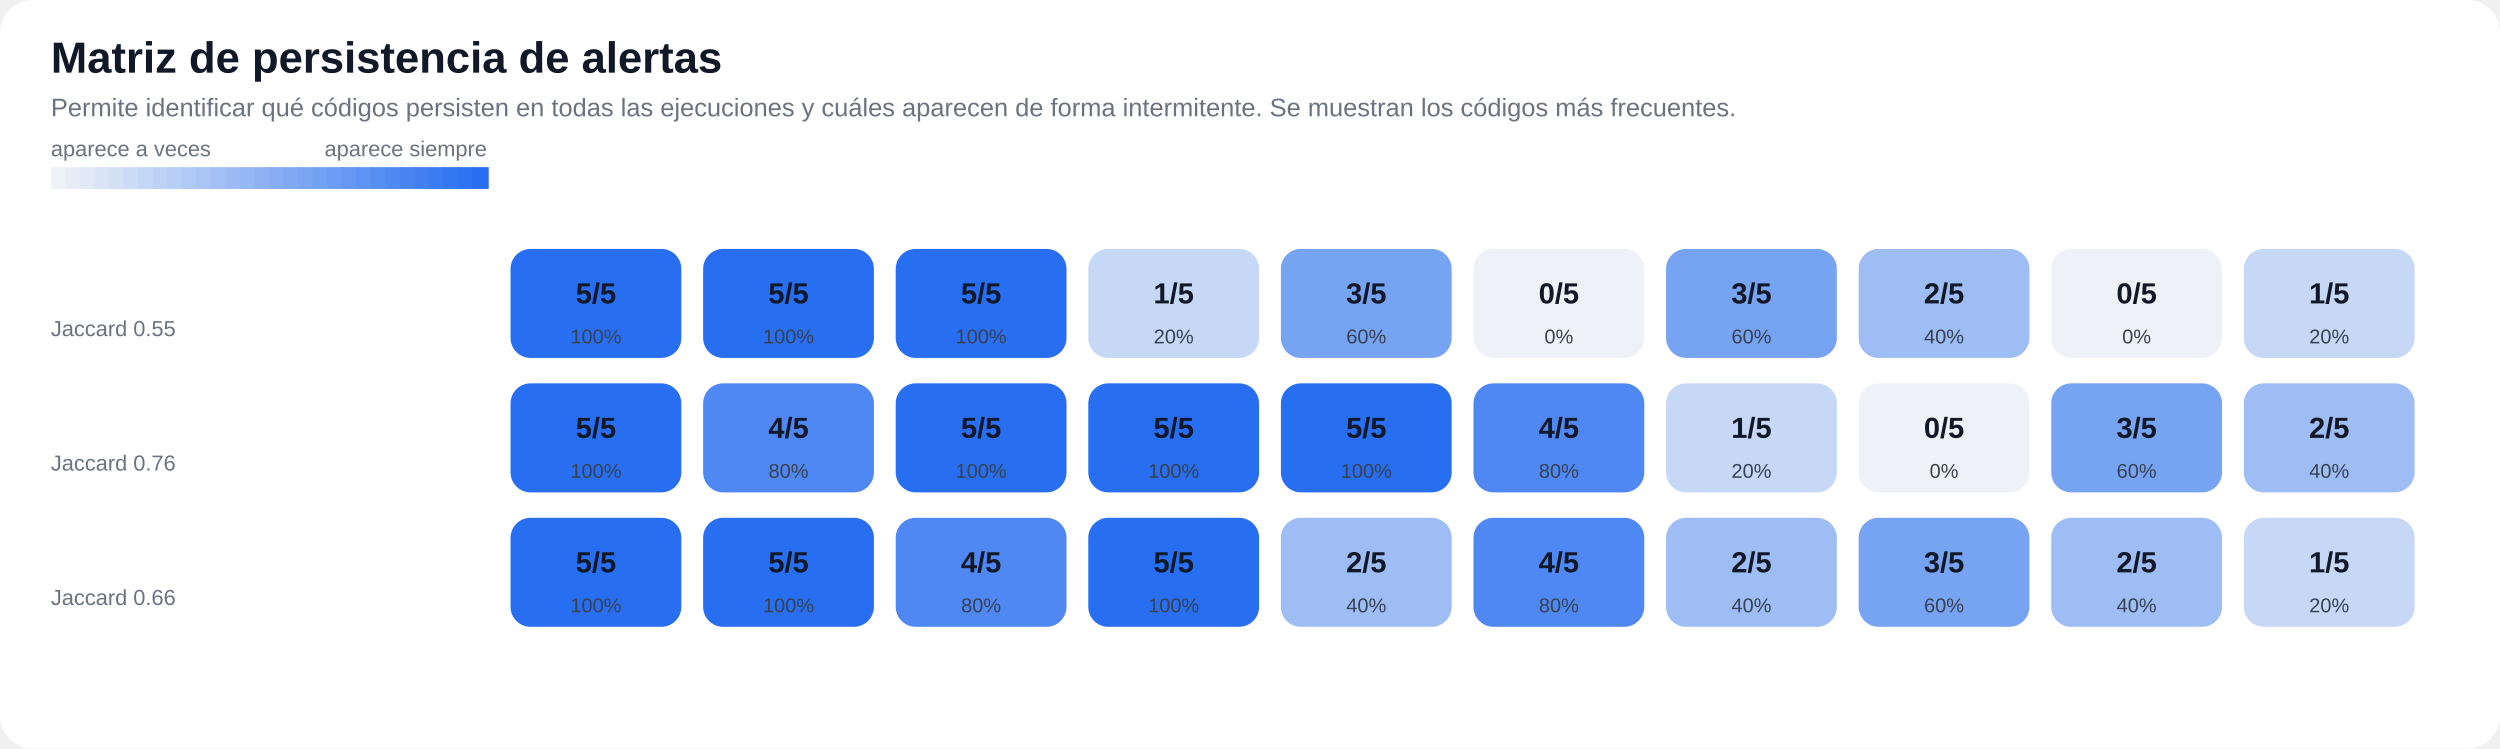
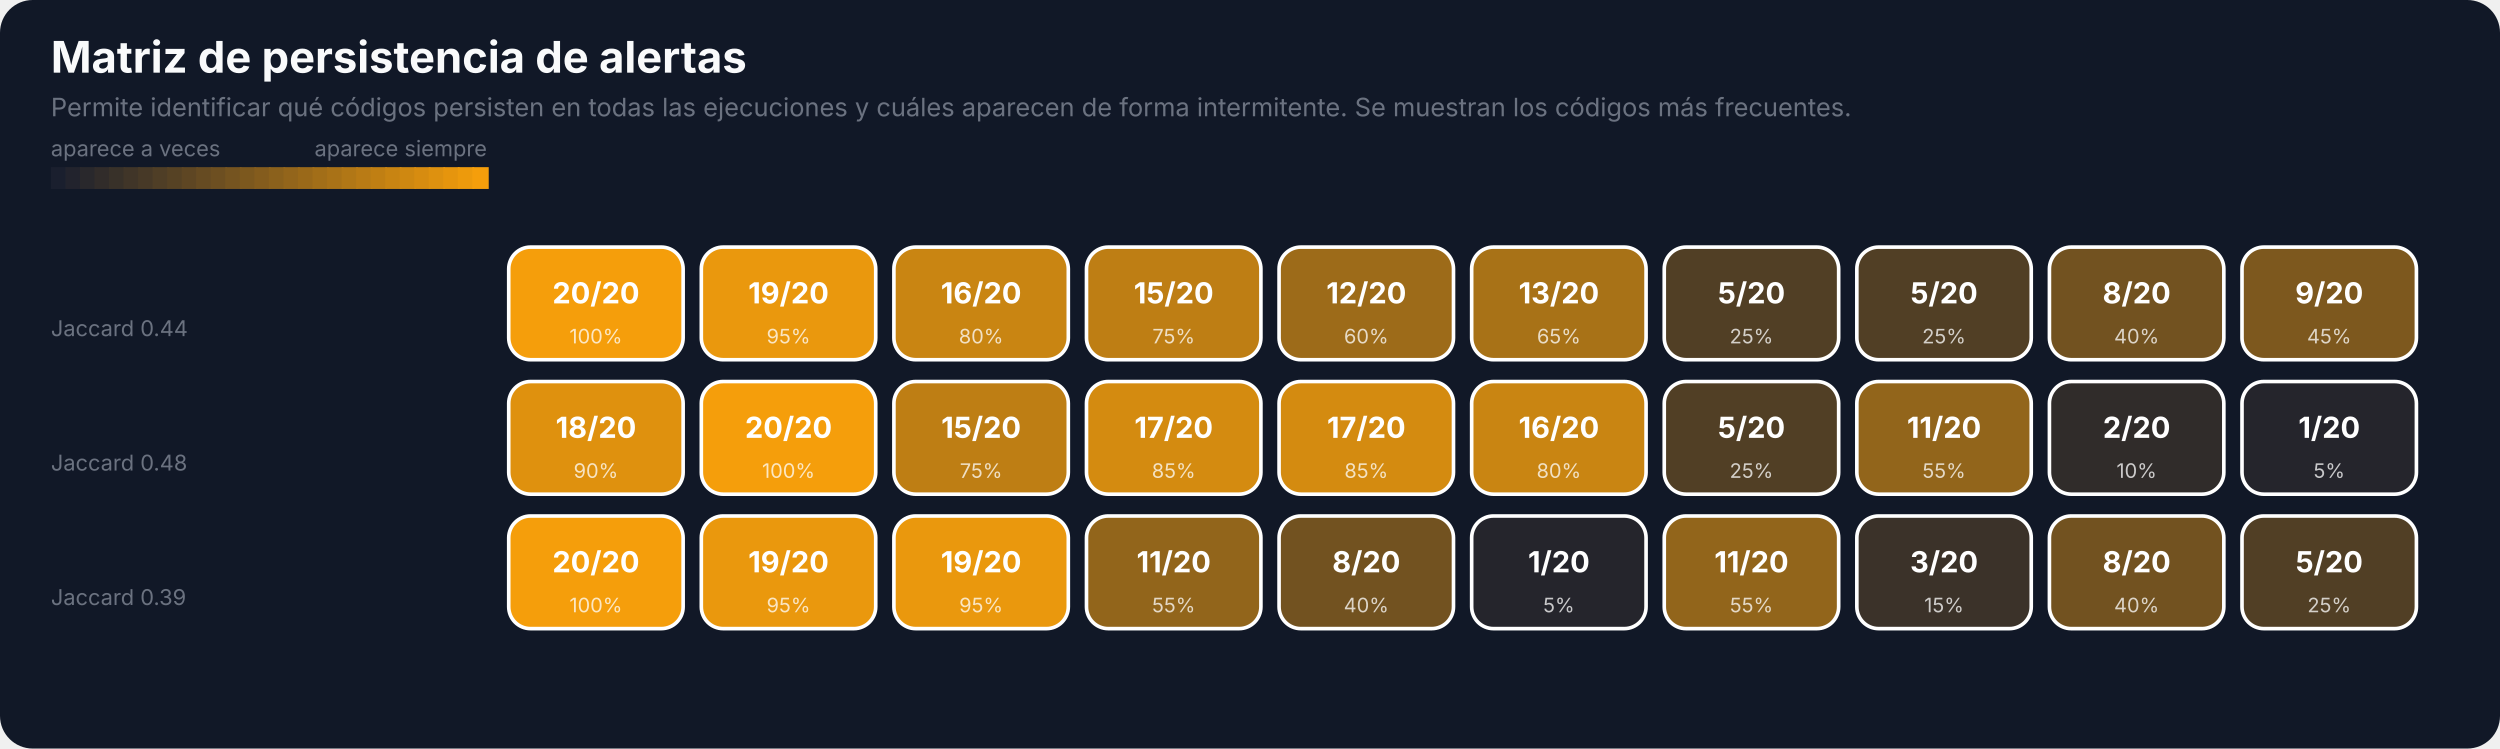
<svg xmlns="http://www.w3.org/2000/svg" width="1376" height="412" viewBox="0 0 1376 412" role="img" aria-labelledby="title desc">
  <style>
-       .title { font: 700 24px Arial, sans-serif; fill: #111827; }
-       .subtitle { font: 14px Arial, sans-serif; fill: #6b7280; }
-       .label { font: 13px Arial, sans-serif; fill: #111827; }
-       .small { font: 12px Arial, sans-serif; fill: #6b7280; }
-       .value { font: 700 13px Arial, sans-serif; fill: #111827; }
-       .axis { stroke: #d7dde5; stroke-width: 1; }
-       .panel { fill: #ffffff; stroke: #e5e7eb; stroke-width: 1; }
+       .title { font: 700 24px Inter, system-ui, -apple-system, sans-serif; fill: #f9fafb; }
+       .subtitle { font: 14px Inter, system-ui, -apple-system, sans-serif; fill: #6b7280; }
+       .label { font: 13px Inter, system-ui, -apple-system, sans-serif; fill: #f9fafb; }
+       .small { font: 12px Inter, system-ui, -apple-system, sans-serif; fill: #6b7280; }
+       .value { font: 700 13px Inter, system-ui, -apple-system, sans-serif; fill: #f9fafb; }
+       .axis { stroke: #1e293b; stroke-width: 1; }
+       .panel { fill: #111827; stroke: #1e293b; stroke-width: 1; }
    </style>
-   <rect width="1376" height="412" rx="18" fill="#ffffff" />
+   <rect width="1376" height="412" rx="18" fill="#111827" />
  <text x="28" y="40" class="title">Matriz de persistencia de alertas</text>
  <text x="28" y="64" class="subtitle">Permite identificar qué códigos persisten en todas las ejecuciones y cuáles aparecen de forma intermitente. Se muestran los códigos más frecuentes.</text>
-   <rect x="28.0" y="92" width="9.0" height="12" fill="#eef2f7" />
-   <rect x="36.0" y="92" width="9.0" height="12" fill="#e7edf7" />
-   <rect x="44.0" y="92" width="9.0" height="12" fill="#e0e9f7" />
-   <rect x="52.0" y="92" width="9.0" height="12" fill="#d9e4f6" />
-   <rect x="60.0" y="92" width="9.0" height="12" fill="#d3e0f6" />
-   <rect x="68.0" y="92" width="9.0" height="12" fill="#ccdbf6" />
-   <rect x="76.0" y="92" width="9.0" height="12" fill="#c5d7f6" />
-   <rect x="84.0" y="92" width="9.0" height="12" fill="#bed2f6" />
-   <rect x="92.0" y="92" width="9.0" height="12" fill="#b7cef5" />
-   <rect x="100.0" y="92" width="9.0" height="12" fill="#b0c9f5" />
-   <rect x="108.0" y="92" width="9.0" height="12" fill="#a9c4f5" />
-   <rect x="116.0" y="92" width="9.0" height="12" fill="#a3c0f5" />
-   <rect x="124.0" y="92" width="9.0" height="12" fill="#9cbbf5" />
-   <rect x="132.0" y="92" width="9.0" height="12" fill="#95b7f4" />
-   <rect x="140.0" y="92" width="9.0" height="12" fill="#8eb2f4" />
-   <rect x="148.0" y="92" width="9.0" height="12" fill="#87aef4" />
-   <rect x="156.0" y="92" width="9.0" height="12" fill="#80a9f4" />
-   <rect x="164.0" y="92" width="9.0" height="12" fill="#79a5f3" />
-   <rect x="172.0" y="92" width="9.0" height="12" fill="#72a0f3" />
-   <rect x="180.0" y="92" width="9.0" height="12" fill="#6c9cf3" />
-   <rect x="188.0" y="92" width="9.0" height="12" fill="#6597f3" />
-   <rect x="196.0" y="92" width="9.0" height="12" fill="#5e92f3" />
-   <rect x="204.0" y="92" width="9.0" height="12" fill="#578ef2" />
-   <rect x="212.0" y="92" width="9.0" height="12" fill="#5089f2" />
-   <rect x="220.0" y="92" width="9.0" height="12" fill="#4985f2" />
-   <rect x="228.0" y="92" width="9.0" height="12" fill="#4280f2" />
-   <rect x="236.0" y="92" width="9.0" height="12" fill="#3c7cf2" />
-   <rect x="244.0" y="92" width="9.0" height="12" fill="#3577f1" />
-   <rect x="252.0" y="92" width="9.0" height="12" fill="#2e73f1" />
-   <rect x="260.0" y="92" width="9.0" height="12" fill="#276ef1" />
+   <rect x="28.0" y="92" width="9.0" height="12" fill="#1a1f2e" />
+   <rect x="36.0" y="92" width="9.0" height="12" fill="#22232d" />
+   <rect x="44.0" y="92" width="9.0" height="12" fill="#29282c" />
+   <rect x="52.0" y="92" width="9.0" height="12" fill="#312c2a" />
+   <rect x="60.0" y="92" width="9.0" height="12" fill="#383129" />
+   <rect x="68.0" y="92" width="9.0" height="12" fill="#403528" />
+   <rect x="76.0" y="92" width="9.0" height="12" fill="#473927" />
+   <rect x="84.0" y="92" width="9.0" height="12" fill="#4f3e26" />
+   <rect x="92.0" y="92" width="9.0" height="12" fill="#564224" />
+   <rect x="100.0" y="92" width="9.0" height="12" fill="#5e4623" />
+   <rect x="108.0" y="92" width="9.0" height="12" fill="#664b22" />
+   <rect x="116.0" y="92" width="9.0" height="12" fill="#6d4f21" />
+   <rect x="124.0" y="92" width="9.0" height="12" fill="#755420" />
+   <rect x="132.0" y="92" width="9.0" height="12" fill="#7c581e" />
+   <rect x="140.0" y="92" width="9.0" height="12" fill="#845c1d" />
+   <rect x="148.0" y="92" width="9.0" height="12" fill="#8b611c" />
+   <rect x="156.0" y="92" width="9.0" height="12" fill="#93651b" />
+   <rect x="164.0" y="92" width="9.0" height="12" fill="#9a6919" />
+   <rect x="172.0" y="92" width="9.0" height="12" fill="#a26e18" />
+   <rect x="180.0" y="92" width="9.0" height="12" fill="#a97217" />
+   <rect x="188.0" y="92" width="9.0" height="12" fill="#b17716" />
+   <rect x="196.0" y="92" width="9.0" height="12" fill="#b97b15" />
+   <rect x="204.0" y="92" width="9.0" height="12" fill="#c07f13" />
+   <rect x="212.0" y="92" width="9.0" height="12" fill="#c88412" />
+   <rect x="220.0" y="92" width="9.0" height="12" fill="#cf8811" />
+   <rect x="228.0" y="92" width="9.0" height="12" fill="#d78c10" />
+   <rect x="236.0" y="92" width="9.0" height="12" fill="#de910f" />
+   <rect x="244.0" y="92" width="9.0" height="12" fill="#e6950d" />
+   <rect x="252.0" y="92" width="9.0" height="12" fill="#ed9a0c" />
+   <rect x="260.0" y="92" width="9.0" height="12" fill="#f59e0b" />
  <text x="28" y="86" class="small">aparece a veces</text>
  <text x="268" y="86" text-anchor="end" class="small">aparece siempre</text>
  <text x="333.0" y="116" text-anchor="middle" class="small" />
  <text x="439.0" y="116" text-anchor="middle" class="small" />
  <text x="545.0" y="116" text-anchor="middle" class="small" />
  <text x="651.0" y="116" text-anchor="middle" class="small" />
  <text x="757.0" y="116" text-anchor="middle" class="small" />
  <text x="863.0" y="116" text-anchor="middle" class="small" />
  <text x="969.0" y="116" text-anchor="middle" class="small" />
  <text x="1075.0" y="116" text-anchor="middle" class="small" />
  <text x="1181.0" y="116" text-anchor="middle" class="small" />
  <text x="1287.0" y="116" text-anchor="middle" class="small" />
  <text x="28" y="164" class="label" />
-   <text x="28" y="185" class="small">Jaccard 0.55</text>
-   <rect x="280" y="136" width="96" height="62" rx="12" fill="#276ef1" stroke="white" stroke-width="2" />
-   <text x="328.0" y="167" text-anchor="middle" font-family="Arial, sans-serif" font-size="16" font-weight="700" fill="#111827">5/5</text>
-   <text x="328.0" y="189" text-anchor="middle" font-family="Arial, sans-serif" font-size="11" fill="#374151">100%</text>
-   <rect x="386" y="136" width="96" height="62" rx="12" fill="#276ef1" stroke="white" stroke-width="2" />
-   <text x="434.0" y="167" text-anchor="middle" font-family="Arial, sans-serif" font-size="16" font-weight="700" fill="#111827">5/5</text>
-   <text x="434.0" y="189" text-anchor="middle" font-family="Arial, sans-serif" font-size="11" fill="#374151">100%</text>
-   <rect x="492" y="136" width="96" height="62" rx="12" fill="#276ef1" stroke="white" stroke-width="2" />
-   <text x="540.0" y="167" text-anchor="middle" font-family="Arial, sans-serif" font-size="16" font-weight="700" fill="#111827">5/5</text>
-   <text x="540.0" y="189" text-anchor="middle" font-family="Arial, sans-serif" font-size="11" fill="#374151">100%</text>
-   <rect x="598" y="136" width="96" height="62" rx="12" fill="#c6d8f6" stroke="white" stroke-width="2" />
-   <text x="646.0" y="167" text-anchor="middle" font-family="Arial, sans-serif" font-size="16" font-weight="700" fill="#111827">1/5</text>
-   <text x="646.0" y="189" text-anchor="middle" font-family="Arial, sans-serif" font-size="11" fill="#374151">20%</text>
-   <rect x="704" y="136" width="96" height="62" rx="12" fill="#77a3f3" stroke="white" stroke-width="2" />
-   <text x="752.0" y="167" text-anchor="middle" font-family="Arial, sans-serif" font-size="16" font-weight="700" fill="#111827">3/5</text>
-   <text x="752.0" y="189" text-anchor="middle" font-family="Arial, sans-serif" font-size="11" fill="#374151">60%</text>
-   <rect x="810" y="136" width="96" height="62" rx="12" fill="#eef2f7" stroke="white" stroke-width="2" />
-   <text x="858.0" y="167" text-anchor="middle" font-family="Arial, sans-serif" font-size="16" font-weight="700" fill="#111827">0/5</text>
-   <text x="858.0" y="189" text-anchor="middle" font-family="Arial, sans-serif" font-size="11" fill="#374151">0%</text>
-   <rect x="916" y="136" width="96" height="62" rx="12" fill="#77a3f3" stroke="white" stroke-width="2" />
-   <text x="964.0" y="167" text-anchor="middle" font-family="Arial, sans-serif" font-size="16" font-weight="700" fill="#111827">3/5</text>
-   <text x="964.0" y="189" text-anchor="middle" font-family="Arial, sans-serif" font-size="11" fill="#374151">60%</text>
-   <rect x="1022" y="136" width="96" height="62" rx="12" fill="#9ebdf5" stroke="white" stroke-width="2" />
-   <text x="1070.0" y="167" text-anchor="middle" font-family="Arial, sans-serif" font-size="16" font-weight="700" fill="#111827">2/5</text>
-   <text x="1070.0" y="189" text-anchor="middle" font-family="Arial, sans-serif" font-size="11" fill="#374151">40%</text>
-   <rect x="1128" y="136" width="96" height="62" rx="12" fill="#eef2f7" stroke="white" stroke-width="2" />
-   <text x="1176.0" y="167" text-anchor="middle" font-family="Arial, sans-serif" font-size="16" font-weight="700" fill="#111827">0/5</text>
-   <text x="1176.0" y="189" text-anchor="middle" font-family="Arial, sans-serif" font-size="11" fill="#374151">0%</text>
-   <rect x="1234" y="136" width="96" height="62" rx="12" fill="#c6d8f6" stroke="white" stroke-width="2" />
-   <text x="1282.0" y="167" text-anchor="middle" font-family="Arial, sans-serif" font-size="16" font-weight="700" fill="#111827">1/5</text>
-   <text x="1282.0" y="189" text-anchor="middle" font-family="Arial, sans-serif" font-size="11" fill="#374151">20%</text>
+   <text x="28" y="185" class="small">Jaccard 0.44</text>
+   <rect x="280" y="136" width="96" height="62" rx="12" fill="#f59e0b" stroke="white" stroke-width="2" />
+   <text x="328.0" y="167" text-anchor="middle" font-family="Inter, system-ui, sans-serif" font-size="16" font-weight="700" fill="#ffffff">20/20</text>
+   <text x="328.0" y="189" text-anchor="middle" font-family="Inter, system-ui, sans-serif" font-size="11" fill="rgba(255,255,255,0.75)">100%</text>
+   <rect x="386" y="136" width="96" height="62" rx="12" fill="#ea980d" stroke="white" stroke-width="2" />
+   <text x="434.0" y="167" text-anchor="middle" font-family="Inter, system-ui, sans-serif" font-size="16" font-weight="700" fill="#ffffff">19/20</text>
+   <text x="434.0" y="189" text-anchor="middle" font-family="Inter, system-ui, sans-serif" font-size="11" fill="rgba(255,255,255,0.75)">95%</text>
+   <rect x="492" y="136" width="96" height="62" rx="12" fill="#c98512" stroke="white" stroke-width="2" />
+   <text x="540.0" y="167" text-anchor="middle" font-family="Inter, system-ui, sans-serif" font-size="16" font-weight="700" fill="#ffffff">16/20</text>
+   <text x="540.0" y="189" text-anchor="middle" font-family="Inter, system-ui, sans-serif" font-size="11" fill="rgba(255,255,255,0.75)">80%</text>
+   <rect x="598" y="136" width="96" height="62" rx="12" fill="#be7e14" stroke="white" stroke-width="2" />
+   <text x="646.0" y="167" text-anchor="middle" font-family="Inter, system-ui, sans-serif" font-size="16" font-weight="700" fill="#ffffff">15/20</text>
+   <text x="646.0" y="189" text-anchor="middle" font-family="Inter, system-ui, sans-serif" font-size="11" fill="rgba(255,255,255,0.75)">75%</text>
+   <rect x="704" y="136" width="96" height="62" rx="12" fill="#9d6b19" stroke="white" stroke-width="2" />
+   <text x="752.0" y="167" text-anchor="middle" font-family="Inter, system-ui, sans-serif" font-size="16" font-weight="700" fill="#ffffff">12/20</text>
+   <text x="752.0" y="189" text-anchor="middle" font-family="Inter, system-ui, sans-serif" font-size="11" fill="rgba(255,255,255,0.75)">60%</text>
+   <rect x="810" y="136" width="96" height="62" rx="12" fill="#a87217" stroke="white" stroke-width="2" />
+   <text x="858.0" y="167" text-anchor="middle" font-family="Inter, system-ui, sans-serif" font-size="16" font-weight="700" fill="#ffffff">13/20</text>
+   <text x="858.0" y="189" text-anchor="middle" font-family="Inter, system-ui, sans-serif" font-size="11" fill="rgba(255,255,255,0.75)">65%</text>
+   <rect x="916" y="136" width="96" height="62" rx="12" fill="#513f25" stroke="white" stroke-width="2" />
+   <text x="964.0" y="167" text-anchor="middle" font-family="Inter, system-ui, sans-serif" font-size="16" font-weight="700" fill="#ffffff">5/20</text>
+   <text x="964.0" y="189" text-anchor="middle" font-family="Inter, system-ui, sans-serif" font-size="11" fill="rgba(255,255,255,0.75)">25%</text>
+   <rect x="1022" y="136" width="96" height="62" rx="12" fill="#513f25" stroke="white" stroke-width="2" />
+   <text x="1070.0" y="167" text-anchor="middle" font-family="Inter, system-ui, sans-serif" font-size="16" font-weight="700" fill="#ffffff">5/20</text>
+   <text x="1070.0" y="189" text-anchor="middle" font-family="Inter, system-ui, sans-serif" font-size="11" fill="rgba(255,255,255,0.75)">25%</text>
+   <rect x="1128" y="136" width="96" height="62" rx="12" fill="#725220" stroke="white" stroke-width="2" />
+   <text x="1176.0" y="167" text-anchor="middle" font-family="Inter, system-ui, sans-serif" font-size="16" font-weight="700" fill="#ffffff">8/20</text>
+   <text x="1176.0" y="189" text-anchor="middle" font-family="Inter, system-ui, sans-serif" font-size="11" fill="rgba(255,255,255,0.75)">40%</text>
+   <rect x="1234" y="136" width="96" height="62" rx="12" fill="#7d581e" stroke="white" stroke-width="2" />
+   <text x="1282.0" y="167" text-anchor="middle" font-family="Inter, system-ui, sans-serif" font-size="16" font-weight="700" fill="#ffffff">9/20</text>
+   <text x="1282.0" y="189" text-anchor="middle" font-family="Inter, system-ui, sans-serif" font-size="11" fill="rgba(255,255,255,0.75)">45%</text>
  <text x="28" y="238" class="label" />
-   <text x="28" y="259" class="small">Jaccard 0.76</text>
-   <rect x="280" y="210" width="96" height="62" rx="12" fill="#276ef1" stroke="white" stroke-width="2" />
-   <text x="328.0" y="241" text-anchor="middle" font-family="Arial, sans-serif" font-size="16" font-weight="700" fill="#111827">5/5</text>
-   <text x="328.0" y="263" text-anchor="middle" font-family="Arial, sans-serif" font-size="11" fill="#374151">100%</text>
-   <rect x="386" y="210" width="96" height="62" rx="12" fill="#4f88f2" stroke="white" stroke-width="2" />
-   <text x="434.0" y="241" text-anchor="middle" font-family="Arial, sans-serif" font-size="16" font-weight="700" fill="#111827">4/5</text>
-   <text x="434.0" y="263" text-anchor="middle" font-family="Arial, sans-serif" font-size="11" fill="#374151">80%</text>
-   <rect x="492" y="210" width="96" height="62" rx="12" fill="#276ef1" stroke="white" stroke-width="2" />
-   <text x="540.0" y="241" text-anchor="middle" font-family="Arial, sans-serif" font-size="16" font-weight="700" fill="#111827">5/5</text>
-   <text x="540.0" y="263" text-anchor="middle" font-family="Arial, sans-serif" font-size="11" fill="#374151">100%</text>
-   <rect x="598" y="210" width="96" height="62" rx="12" fill="#276ef1" stroke="white" stroke-width="2" />
-   <text x="646.0" y="241" text-anchor="middle" font-family="Arial, sans-serif" font-size="16" font-weight="700" fill="#111827">5/5</text>
-   <text x="646.0" y="263" text-anchor="middle" font-family="Arial, sans-serif" font-size="11" fill="#374151">100%</text>
-   <rect x="704" y="210" width="96" height="62" rx="12" fill="#276ef1" stroke="white" stroke-width="2" />
-   <text x="752.0" y="241" text-anchor="middle" font-family="Arial, sans-serif" font-size="16" font-weight="700" fill="#111827">5/5</text>
-   <text x="752.0" y="263" text-anchor="middle" font-family="Arial, sans-serif" font-size="11" fill="#374151">100%</text>
-   <rect x="810" y="210" width="96" height="62" rx="12" fill="#4f88f2" stroke="white" stroke-width="2" />
-   <text x="858.0" y="241" text-anchor="middle" font-family="Arial, sans-serif" font-size="16" font-weight="700" fill="#111827">4/5</text>
-   <text x="858.0" y="263" text-anchor="middle" font-family="Arial, sans-serif" font-size="11" fill="#374151">80%</text>
-   <rect x="916" y="210" width="96" height="62" rx="12" fill="#c6d8f6" stroke="white" stroke-width="2" />
-   <text x="964.0" y="241" text-anchor="middle" font-family="Arial, sans-serif" font-size="16" font-weight="700" fill="#111827">1/5</text>
-   <text x="964.0" y="263" text-anchor="middle" font-family="Arial, sans-serif" font-size="11" fill="#374151">20%</text>
-   <rect x="1022" y="210" width="96" height="62" rx="12" fill="#eef2f7" stroke="white" stroke-width="2" />
-   <text x="1070.0" y="241" text-anchor="middle" font-family="Arial, sans-serif" font-size="16" font-weight="700" fill="#111827">0/5</text>
-   <text x="1070.0" y="263" text-anchor="middle" font-family="Arial, sans-serif" font-size="11" fill="#374151">0%</text>
-   <rect x="1128" y="210" width="96" height="62" rx="12" fill="#77a3f3" stroke="white" stroke-width="2" />
-   <text x="1176.0" y="241" text-anchor="middle" font-family="Arial, sans-serif" font-size="16" font-weight="700" fill="#111827">3/5</text>
-   <text x="1176.0" y="263" text-anchor="middle" font-family="Arial, sans-serif" font-size="11" fill="#374151">60%</text>
-   <rect x="1234" y="210" width="96" height="62" rx="12" fill="#9ebdf5" stroke="white" stroke-width="2" />
-   <text x="1282.0" y="241" text-anchor="middle" font-family="Arial, sans-serif" font-size="16" font-weight="700" fill="#111827">2/5</text>
-   <text x="1282.0" y="263" text-anchor="middle" font-family="Arial, sans-serif" font-size="11" fill="#374151">40%</text>
+   <text x="28" y="259" class="small">Jaccard 0.48</text>
+   <rect x="280" y="210" width="96" height="62" rx="12" fill="#df910e" stroke="white" stroke-width="2" />
+   <text x="328.0" y="241" text-anchor="middle" font-family="Inter, system-ui, sans-serif" font-size="16" font-weight="700" fill="#ffffff">18/20</text>
+   <text x="328.0" y="263" text-anchor="middle" font-family="Inter, system-ui, sans-serif" font-size="11" fill="rgba(255,255,255,0.75)">90%</text>
+   <rect x="386" y="210" width="96" height="62" rx="12" fill="#f59e0b" stroke="white" stroke-width="2" />
+   <text x="434.0" y="241" text-anchor="middle" font-family="Inter, system-ui, sans-serif" font-size="16" font-weight="700" fill="#ffffff">20/20</text>
+   <text x="434.0" y="263" text-anchor="middle" font-family="Inter, system-ui, sans-serif" font-size="11" fill="rgba(255,255,255,0.75)">100%</text>
+   <rect x="492" y="210" width="96" height="62" rx="12" fill="#be7e14" stroke="white" stroke-width="2" />
+   <text x="540.0" y="241" text-anchor="middle" font-family="Inter, system-ui, sans-serif" font-size="16" font-weight="700" fill="#ffffff">15/20</text>
+   <text x="540.0" y="263" text-anchor="middle" font-family="Inter, system-ui, sans-serif" font-size="11" fill="rgba(255,255,255,0.75)">75%</text>
+   <rect x="598" y="210" width="96" height="62" rx="12" fill="#d48b10" stroke="white" stroke-width="2" />
+   <text x="646.0" y="241" text-anchor="middle" font-family="Inter, system-ui, sans-serif" font-size="16" font-weight="700" fill="#ffffff">17/20</text>
+   <text x="646.0" y="263" text-anchor="middle" font-family="Inter, system-ui, sans-serif" font-size="11" fill="rgba(255,255,255,0.75)">85%</text>
+   <rect x="704" y="210" width="96" height="62" rx="12" fill="#d48b10" stroke="white" stroke-width="2" />
+   <text x="752.0" y="241" text-anchor="middle" font-family="Inter, system-ui, sans-serif" font-size="16" font-weight="700" fill="#ffffff">17/20</text>
+   <text x="752.0" y="263" text-anchor="middle" font-family="Inter, system-ui, sans-serif" font-size="11" fill="rgba(255,255,255,0.75)">85%</text>
+   <rect x="810" y="210" width="96" height="62" rx="12" fill="#c98512" stroke="white" stroke-width="2" />
+   <text x="858.0" y="241" text-anchor="middle" font-family="Inter, system-ui, sans-serif" font-size="16" font-weight="700" fill="#ffffff">16/20</text>
+   <text x="858.0" y="263" text-anchor="middle" font-family="Inter, system-ui, sans-serif" font-size="11" fill="rgba(255,255,255,0.75)">80%</text>
+   <rect x="916" y="210" width="96" height="62" rx="12" fill="#513f25" stroke="white" stroke-width="2" />
+   <text x="964.0" y="241" text-anchor="middle" font-family="Inter, system-ui, sans-serif" font-size="16" font-weight="700" fill="#ffffff">5/20</text>
+   <text x="964.0" y="263" text-anchor="middle" font-family="Inter, system-ui, sans-serif" font-size="11" fill="rgba(255,255,255,0.75)">25%</text>
+   <rect x="1022" y="210" width="96" height="62" rx="12" fill="#92651b" stroke="white" stroke-width="2" />
+   <text x="1070.0" y="241" text-anchor="middle" font-family="Inter, system-ui, sans-serif" font-size="16" font-weight="700" fill="#ffffff">11/20</text>
+   <text x="1070.0" y="263" text-anchor="middle" font-family="Inter, system-ui, sans-serif" font-size="11" fill="rgba(255,255,255,0.75)">55%</text>
+   <rect x="1128" y="210" width="96" height="62" rx="12" fill="#302c2a" stroke="white" stroke-width="2" />
+   <text x="1176.0" y="241" text-anchor="middle" font-family="Inter, system-ui, sans-serif" font-size="16" font-weight="700" fill="#ffffff">2/20</text>
+   <text x="1176.0" y="263" text-anchor="middle" font-family="Inter, system-ui, sans-serif" font-size="11" fill="rgba(255,255,255,0.75)">10%</text>
+   <rect x="1234" y="210" width="96" height="62" rx="12" fill="#25252c" stroke="white" stroke-width="2" />
+   <text x="1282.0" y="241" text-anchor="middle" font-family="Inter, system-ui, sans-serif" font-size="16" font-weight="700" fill="#ffffff">1/20</text>
+   <text x="1282.0" y="263" text-anchor="middle" font-family="Inter, system-ui, sans-serif" font-size="11" fill="rgba(255,255,255,0.75)">5%</text>
  <text x="28" y="312" class="label" />
-   <text x="28" y="333" class="small">Jaccard 0.66</text>
-   <rect x="280" y="284" width="96" height="62" rx="12" fill="#276ef1" stroke="white" stroke-width="2" />
-   <text x="328.0" y="315" text-anchor="middle" font-family="Arial, sans-serif" font-size="16" font-weight="700" fill="#111827">5/5</text>
-   <text x="328.0" y="337" text-anchor="middle" font-family="Arial, sans-serif" font-size="11" fill="#374151">100%</text>
-   <rect x="386" y="284" width="96" height="62" rx="12" fill="#276ef1" stroke="white" stroke-width="2" />
-   <text x="434.0" y="315" text-anchor="middle" font-family="Arial, sans-serif" font-size="16" font-weight="700" fill="#111827">5/5</text>
-   <text x="434.0" y="337" text-anchor="middle" font-family="Arial, sans-serif" font-size="11" fill="#374151">100%</text>
-   <rect x="492" y="284" width="96" height="62" rx="12" fill="#4f88f2" stroke="white" stroke-width="2" />
-   <text x="540.0" y="315" text-anchor="middle" font-family="Arial, sans-serif" font-size="16" font-weight="700" fill="#111827">4/5</text>
-   <text x="540.0" y="337" text-anchor="middle" font-family="Arial, sans-serif" font-size="11" fill="#374151">80%</text>
-   <rect x="598" y="284" width="96" height="62" rx="12" fill="#276ef1" stroke="white" stroke-width="2" />
-   <text x="646.0" y="315" text-anchor="middle" font-family="Arial, sans-serif" font-size="16" font-weight="700" fill="#111827">5/5</text>
-   <text x="646.0" y="337" text-anchor="middle" font-family="Arial, sans-serif" font-size="11" fill="#374151">100%</text>
-   <rect x="704" y="284" width="96" height="62" rx="12" fill="#9ebdf5" stroke="white" stroke-width="2" />
-   <text x="752.0" y="315" text-anchor="middle" font-family="Arial, sans-serif" font-size="16" font-weight="700" fill="#111827">2/5</text>
-   <text x="752.0" y="337" text-anchor="middle" font-family="Arial, sans-serif" font-size="11" fill="#374151">40%</text>
-   <rect x="810" y="284" width="96" height="62" rx="12" fill="#4f88f2" stroke="white" stroke-width="2" />
-   <text x="858.0" y="315" text-anchor="middle" font-family="Arial, sans-serif" font-size="16" font-weight="700" fill="#111827">4/5</text>
-   <text x="858.0" y="337" text-anchor="middle" font-family="Arial, sans-serif" font-size="11" fill="#374151">80%</text>
-   <rect x="916" y="284" width="96" height="62" rx="12" fill="#9ebdf5" stroke="white" stroke-width="2" />
-   <text x="964.0" y="315" text-anchor="middle" font-family="Arial, sans-serif" font-size="16" font-weight="700" fill="#111827">2/5</text>
-   <text x="964.0" y="337" text-anchor="middle" font-family="Arial, sans-serif" font-size="11" fill="#374151">40%</text>
-   <rect x="1022" y="284" width="96" height="62" rx="12" fill="#77a3f3" stroke="white" stroke-width="2" />
-   <text x="1070.0" y="315" text-anchor="middle" font-family="Arial, sans-serif" font-size="16" font-weight="700" fill="#111827">3/5</text>
-   <text x="1070.0" y="337" text-anchor="middle" font-family="Arial, sans-serif" font-size="11" fill="#374151">60%</text>
-   <rect x="1128" y="284" width="96" height="62" rx="12" fill="#9ebdf5" stroke="white" stroke-width="2" />
-   <text x="1176.0" y="315" text-anchor="middle" font-family="Arial, sans-serif" font-size="16" font-weight="700" fill="#111827">2/5</text>
-   <text x="1176.0" y="337" text-anchor="middle" font-family="Arial, sans-serif" font-size="11" fill="#374151">40%</text>
-   <rect x="1234" y="284" width="96" height="62" rx="12" fill="#c6d8f6" stroke="white" stroke-width="2" />
-   <text x="1282.0" y="315" text-anchor="middle" font-family="Arial, sans-serif" font-size="16" font-weight="700" fill="#111827">1/5</text>
-   <text x="1282.0" y="337" text-anchor="middle" font-family="Arial, sans-serif" font-size="11" fill="#374151">20%</text>
+   <text x="28" y="333" class="small">Jaccard 0.39</text>
+   <rect x="280" y="284" width="96" height="62" rx="12" fill="#f59e0b" stroke="white" stroke-width="2" />
+   <text x="328.0" y="315" text-anchor="middle" font-family="Inter, system-ui, sans-serif" font-size="16" font-weight="700" fill="#ffffff">20/20</text>
+   <text x="328.0" y="337" text-anchor="middle" font-family="Inter, system-ui, sans-serif" font-size="11" fill="rgba(255,255,255,0.75)">100%</text>
+   <rect x="386" y="284" width="96" height="62" rx="12" fill="#ea980d" stroke="white" stroke-width="2" />
+   <text x="434.0" y="315" text-anchor="middle" font-family="Inter, system-ui, sans-serif" font-size="16" font-weight="700" fill="#ffffff">19/20</text>
+   <text x="434.0" y="337" text-anchor="middle" font-family="Inter, system-ui, sans-serif" font-size="11" fill="rgba(255,255,255,0.75)">95%</text>
+   <rect x="492" y="284" width="96" height="62" rx="12" fill="#ea980d" stroke="white" stroke-width="2" />
+   <text x="540.0" y="315" text-anchor="middle" font-family="Inter, system-ui, sans-serif" font-size="16" font-weight="700" fill="#ffffff">19/20</text>
+   <text x="540.0" y="337" text-anchor="middle" font-family="Inter, system-ui, sans-serif" font-size="11" fill="rgba(255,255,255,0.75)">95%</text>
+   <rect x="598" y="284" width="96" height="62" rx="12" fill="#92651b" stroke="white" stroke-width="2" />
+   <text x="646.0" y="315" text-anchor="middle" font-family="Inter, system-ui, sans-serif" font-size="16" font-weight="700" fill="#ffffff">11/20</text>
+   <text x="646.0" y="337" text-anchor="middle" font-family="Inter, system-ui, sans-serif" font-size="11" fill="rgba(255,255,255,0.75)">55%</text>
+   <rect x="704" y="284" width="96" height="62" rx="12" fill="#725220" stroke="white" stroke-width="2" />
+   <text x="752.0" y="315" text-anchor="middle" font-family="Inter, system-ui, sans-serif" font-size="16" font-weight="700" fill="#ffffff">8/20</text>
+   <text x="752.0" y="337" text-anchor="middle" font-family="Inter, system-ui, sans-serif" font-size="11" fill="rgba(255,255,255,0.75)">40%</text>
+   <rect x="810" y="284" width="96" height="62" rx="12" fill="#25252c" stroke="white" stroke-width="2" />
+   <text x="858.0" y="315" text-anchor="middle" font-family="Inter, system-ui, sans-serif" font-size="16" font-weight="700" fill="#ffffff">1/20</text>
+   <text x="858.0" y="337" text-anchor="middle" font-family="Inter, system-ui, sans-serif" font-size="11" fill="rgba(255,255,255,0.75)">5%</text>
+   <rect x="916" y="284" width="96" height="62" rx="12" fill="#92651b" stroke="white" stroke-width="2" />
+   <text x="964.0" y="315" text-anchor="middle" font-family="Inter, system-ui, sans-serif" font-size="16" font-weight="700" fill="#ffffff">11/20</text>
+   <text x="964.0" y="337" text-anchor="middle" font-family="Inter, system-ui, sans-serif" font-size="11" fill="rgba(255,255,255,0.75)">55%</text>
+   <rect x="1022" y="284" width="96" height="62" rx="12" fill="#3b3229" stroke="white" stroke-width="2" />
+   <text x="1070.0" y="315" text-anchor="middle" font-family="Inter, system-ui, sans-serif" font-size="16" font-weight="700" fill="#ffffff">3/20</text>
+   <text x="1070.0" y="337" text-anchor="middle" font-family="Inter, system-ui, sans-serif" font-size="11" fill="rgba(255,255,255,0.75)">15%</text>
+   <rect x="1128" y="284" width="96" height="62" rx="12" fill="#725220" stroke="white" stroke-width="2" />
+   <text x="1176.0" y="315" text-anchor="middle" font-family="Inter, system-ui, sans-serif" font-size="16" font-weight="700" fill="#ffffff">8/20</text>
+   <text x="1176.0" y="337" text-anchor="middle" font-family="Inter, system-ui, sans-serif" font-size="11" fill="rgba(255,255,255,0.75)">40%</text>
+   <rect x="1234" y="284" width="96" height="62" rx="12" fill="#513f25" stroke="white" stroke-width="2" />
+   <text x="1282.0" y="315" text-anchor="middle" font-family="Inter, system-ui, sans-serif" font-size="16" font-weight="700" fill="#ffffff">5/20</text>
+   <text x="1282.0" y="337" text-anchor="middle" font-family="Inter, system-ui, sans-serif" font-size="11" fill="rgba(255,255,255,0.75)">25%</text>
</svg>
